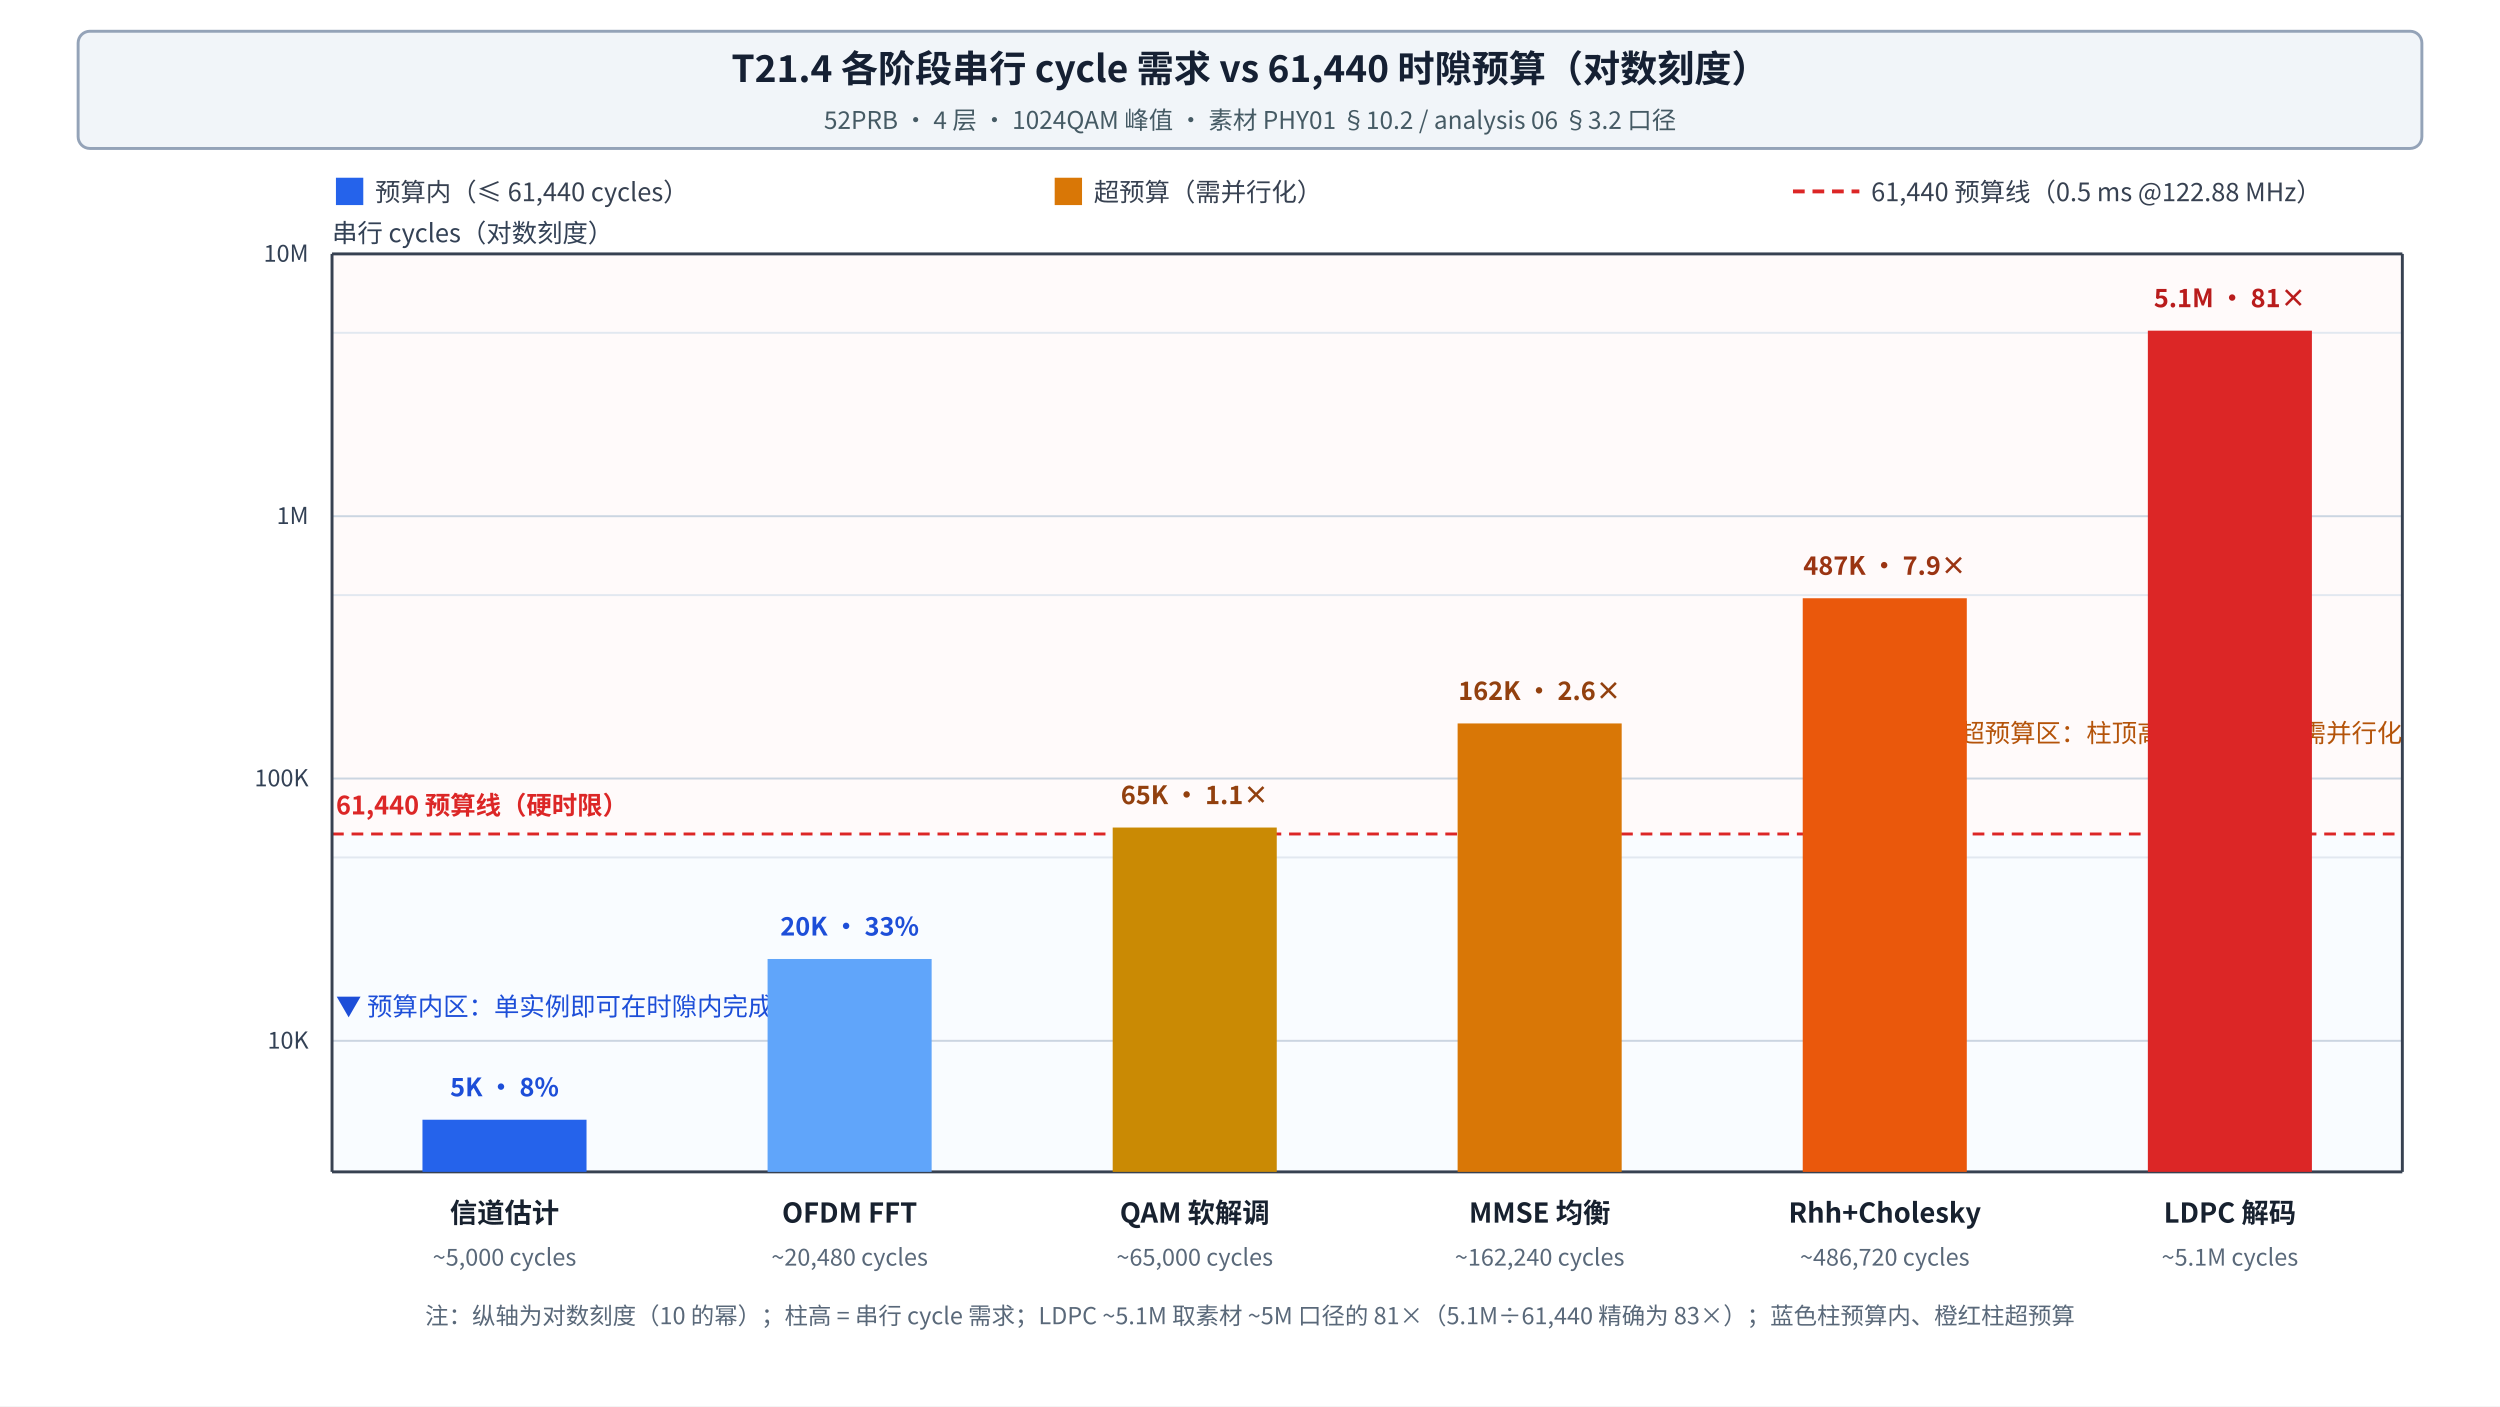
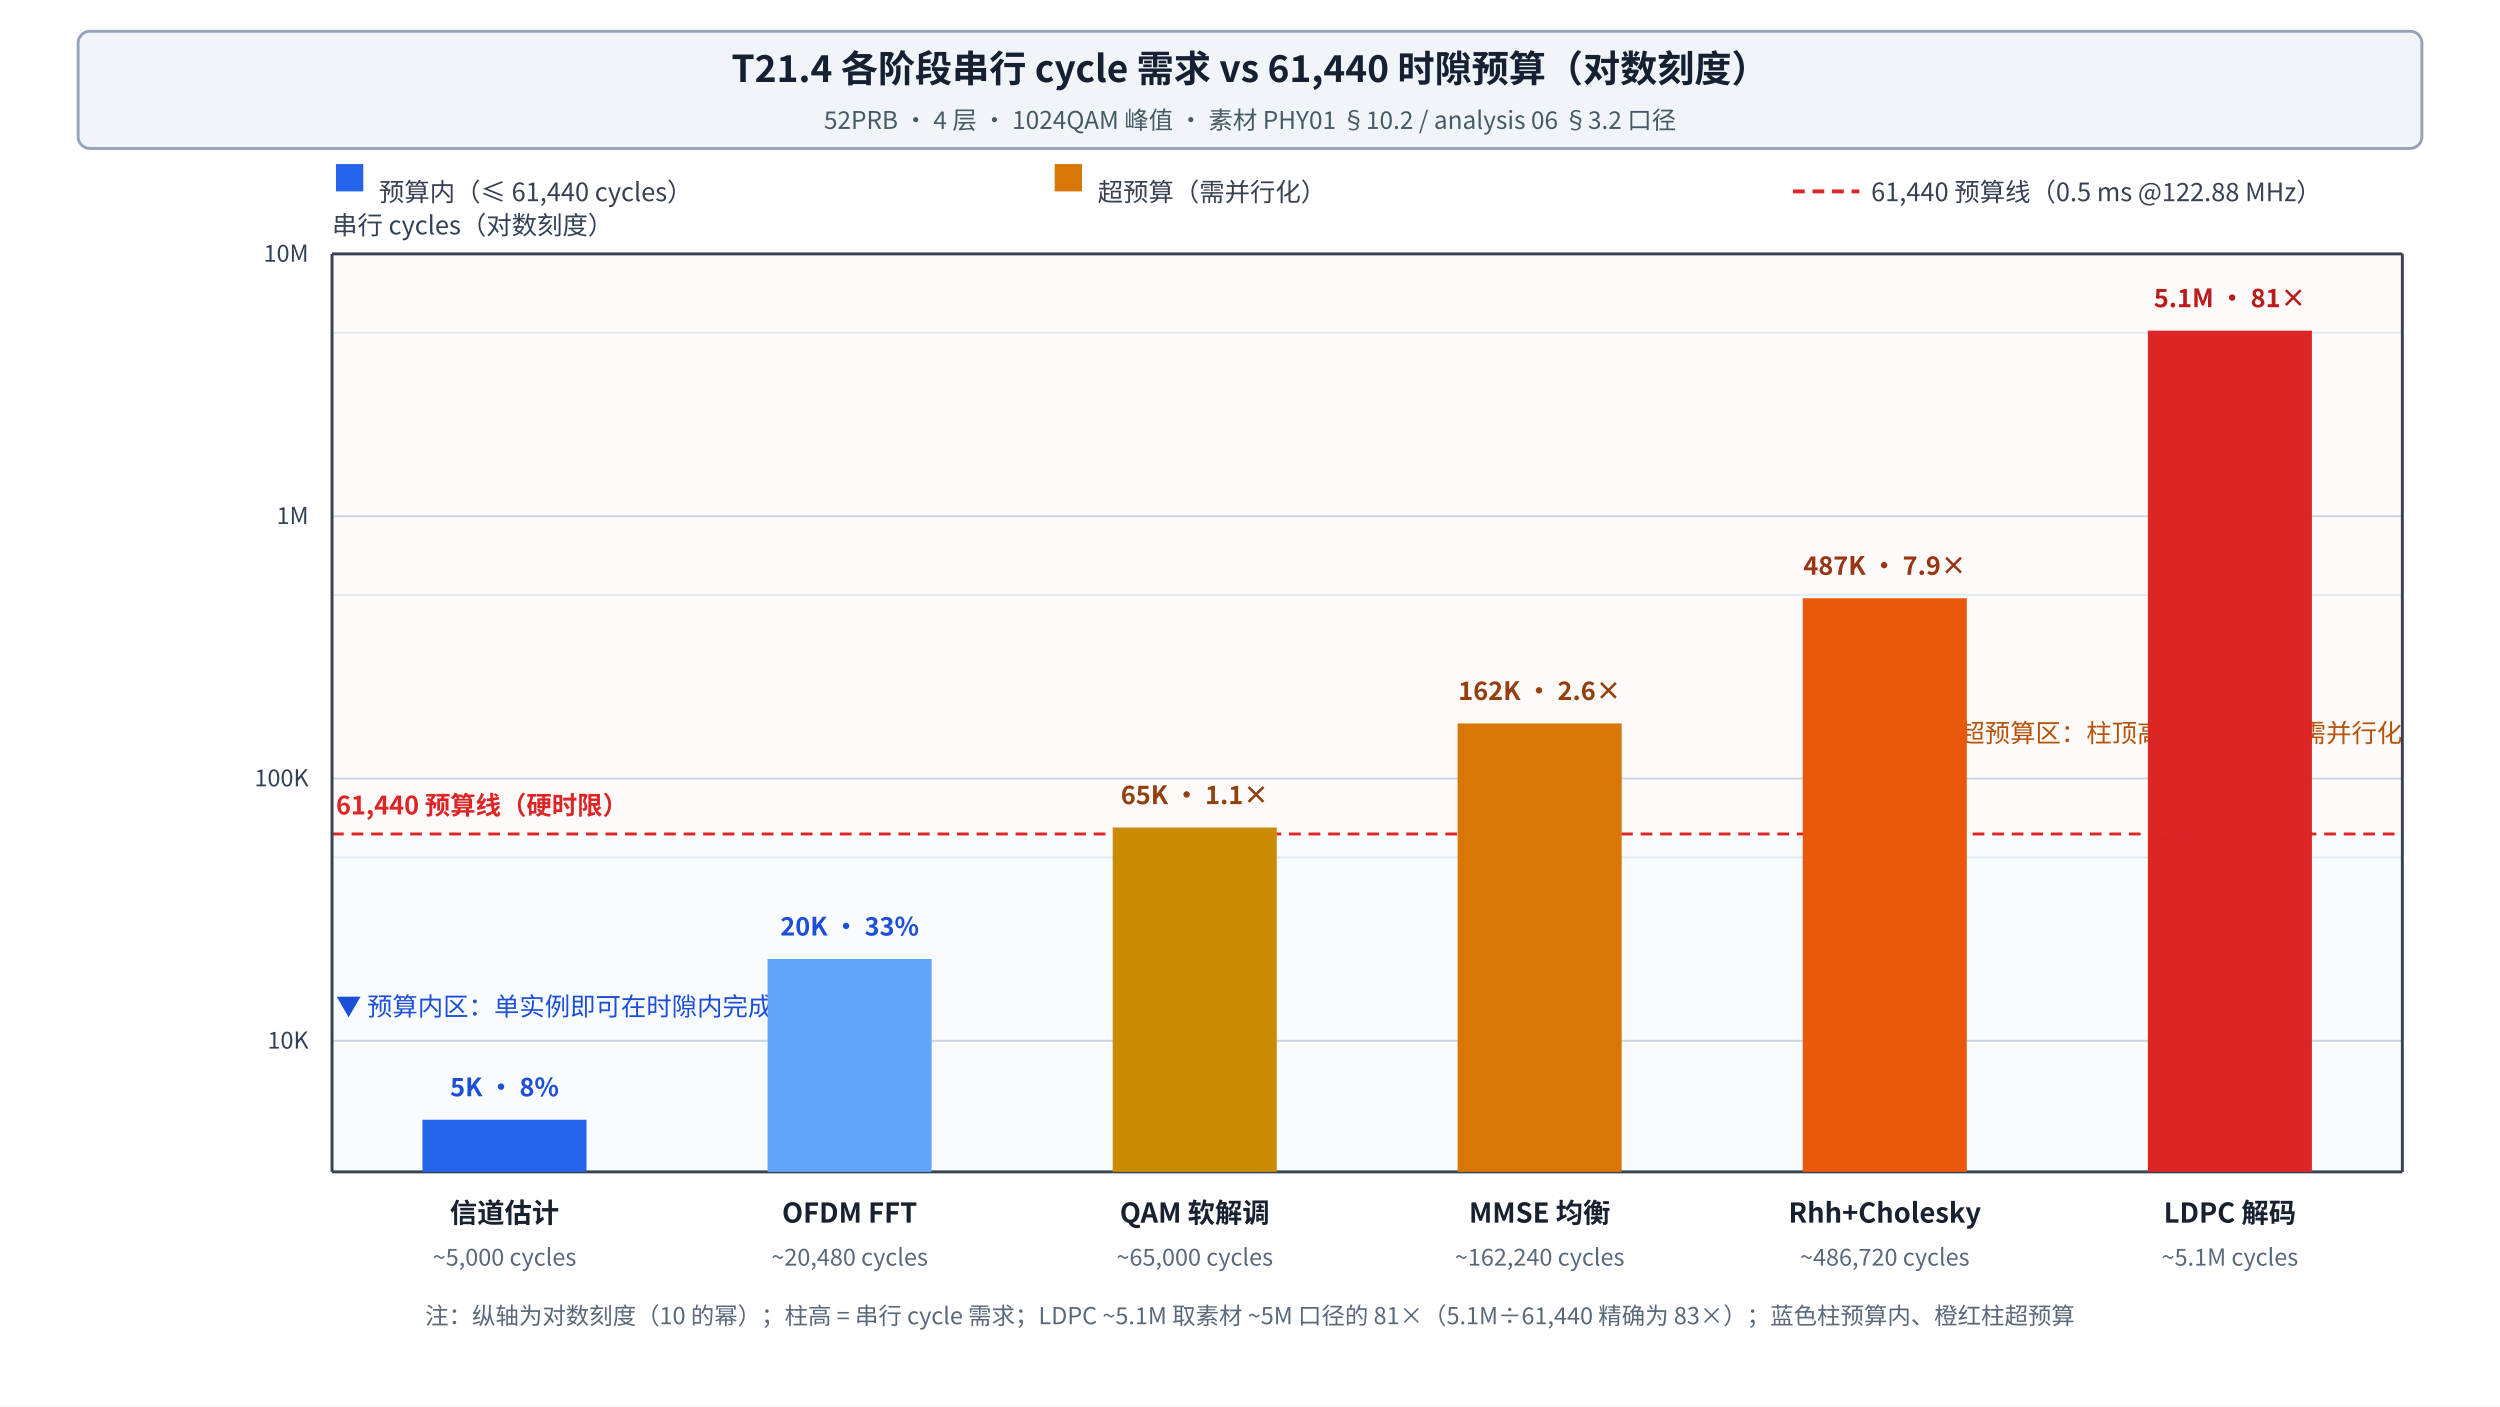
<svg xmlns="http://www.w3.org/2000/svg" width="1280" height="720" viewBox="0 0 1280 720" role="img" font-family="'Noto Sans CJK SC','Source Han Sans SC','PingFang SC','Microsoft YaHei',system-ui,sans-serif">
  <rect x="0" y="0" width="1280" height="720" fill="#FFFFFF" />
  <rect x="40" y="16" width="1200" height="60" rx="6" fill="#F1F5F9" stroke="#94A3B8" stroke-width="1.5" />
  <text x="640" y="42" font-size="19" font-weight="700" fill="#152033" text-anchor="middle">T21.4 各阶段串行 cycle 需求 vs 61,440 时隙预算（对数刻度）</text>
  <text x="640" y="66" font-size="12.5" fill="#455A64" text-anchor="middle">52PRB · 4 层 · 1024QAM 峰值 · 素材 PHY01 §10.2 / analysis 06 §3.2 口径</text>
-   <rect x="172" y="91" width="14" height="14" fill="#2563EB" />
-   <text x="192" y="103" font-size="13" fill="#374151" class="free">预算内（≤ 61,440 cycles）</text>
-   <rect x="540" y="91" width="14" height="14" fill="#D97706" />
-   <text x="560" y="103" font-size="13" fill="#374151" class="free">超预算（需并行化）</text>
+   <rect x="172" y="84" width="14" height="14" fill="#2563EB" />
+   <text x="194" y="103" font-size="13" fill="#374151" class="free">预算内（≤ 61,440 cycles）</text>
+   <rect x="540" y="84" width="14" height="14" fill="#D97706" />
+   <text x="562" y="103" font-size="13" fill="#374151" class="free">超预算（需并行化）</text>
  <line x1="918" y1="98" x2="952" y2="98" stroke="#DC2626" stroke-width="2" stroke-dasharray="6 4" />
  <text x="958" y="103" font-size="13" fill="#374151" class="free">61,440 预算线（0.5 ms @122.88 MHz）</text>
-   <text x="170" y="124" font-size="13" fill="#334155" class="free">串行 cycles（对数刻度）</text>
+   <text x="170" y="120" font-size="13" fill="#334155" class="free">串行 cycles（对数刻度）</text>
  <rect x="170" y="130.0" width="1060" height="297.0" fill="#FEF2F2" opacity="0.35" />
  <rect x="170" y="427.0" width="1060" height="173.0" fill="#EFF6FF" opacity="0.35" />
  <line x1="170" y1="532.9" x2="1230" y2="532.9" stroke="#CBD5E1" stroke-width="1" />
  <line x1="170" y1="439.0" x2="1230" y2="439.0" stroke="#E2E8F0" stroke-width="1" />
  <line x1="170" y1="398.6" x2="1230" y2="398.6" stroke="#CBD5E1" stroke-width="1" />
  <line x1="170" y1="304.7" x2="1230" y2="304.7" stroke="#E2E8F0" stroke-width="1" />
  <line x1="170" y1="264.3" x2="1230" y2="264.3" stroke="#CBD5E1" stroke-width="1" />
  <line x1="170" y1="170.4" x2="1230" y2="170.4" stroke="#E2E8F0" stroke-width="1" />
  <line x1="170" y1="130.0" x2="1230" y2="130.0" stroke="#CBD5E1" stroke-width="1" />
  <text x="158" y="536.9" font-size="12" fill="#334155" text-anchor="end" class="free">10K</text>
  <text x="158" y="402.6" font-size="12" fill="#334155" text-anchor="end" class="free">100K</text>
  <text x="158" y="268.3" font-size="12" fill="#334155" text-anchor="end" class="free">1M</text>
  <text x="158" y="134.0" font-size="12" fill="#334155" text-anchor="end" class="free">10M</text>
  <text x="1230" y="380" font-size="13" fill="#B45309" text-anchor="end" class="free">▲ 超预算区：柱顶高于预算线 → 需并行化</text>
  <text x="172" y="520" font-size="13" fill="#1D4ED8" class="free">▼ 预算内区：单实例即可在时隙内完成</text>
  <line x1="170" y1="427.0" x2="1230" y2="427.0" stroke="#DC2626" stroke-width="1.5" stroke-dasharray="6 4" />
  <text x="172" y="417.0" font-size="13" font-weight="700" fill="#DC2626" class="free">61,440 预算线（硬时限）</text>
  <line x1="170" y1="130.0" x2="1230" y2="130.0" stroke="#374151" stroke-width="1.5" />
  <line x1="170" y1="600.0" x2="1230" y2="600.0" stroke="#374151" stroke-width="1.5" />
  <line x1="170" y1="130.0" x2="170" y2="600.0" stroke="#374151" stroke-width="1.5" />
  <line x1="1230" y1="130.0" x2="1230" y2="600.0" stroke="#374151" stroke-width="1.5" />
  <rect x="216.3" y="573.3" width="84.0" height="26.7" fill="#2563EB" />
  <text x="258.3" y="561.3" font-size="13" font-weight="700" fill="#1D4ED8" text-anchor="middle" class="free">5K · 8%</text>
  <text x="258.3" y="626" font-size="14" font-weight="700" fill="#17212F" text-anchor="middle" class="free">信道估计</text>
  <text x="258.3" y="648" font-size="12" fill="#596879" text-anchor="middle" class="free">~5,000 cycles</text>
  <rect x="393.0" y="491.0" width="84.0" height="109.0" fill="#60A5FA" />
  <text x="435.0" y="479.0" font-size="13" font-weight="700" fill="#1D4ED8" text-anchor="middle" class="free">20K · 33%</text>
  <text x="435.0" y="626" font-size="14" font-weight="700" fill="#17212F" text-anchor="middle" class="free">OFDM FFT</text>
  <text x="435.0" y="648" font-size="12" fill="#596879" text-anchor="middle" class="free">~20,480 cycles</text>
-   <rect x="569.7" y="423.7" width="84.0" height="176.3" fill="#CA8A04" />
+   <rect x="569.7" y="423.7" width="84.0" height="3.3" fill="#CA8A04" />
+   <rect x="569.7" y="427.0" width="84.0" height="173.0" fill="#CA8A04" />
  <text x="611.7" y="411.7" font-size="13" font-weight="700" fill="#92400E" text-anchor="middle" class="free">65K · 1.1×</text>
  <text x="611.7" y="626" font-size="14" font-weight="700" fill="#17212F" text-anchor="middle" class="free">QAM 软解调</text>
  <text x="611.7" y="648" font-size="12" fill="#596879" text-anchor="middle" class="free">~65,000 cycles</text>
-   <rect x="746.3" y="370.4" width="84.0" height="229.6" fill="#D97706" />
+   <rect x="746.3" y="370.4" width="84.0" height="56.6" fill="#D97706" />
+   <rect x="746.3" y="427.0" width="84.0" height="173.0" fill="#D97706" />
  <text x="788.3" y="358.4" font-size="13" font-weight="700" fill="#92400E" text-anchor="middle" class="free">162K · 2.6×</text>
  <text x="788.3" y="626" font-size="14" font-weight="700" fill="#17212F" text-anchor="middle" class="free">MMSE 均衡</text>
  <text x="788.3" y="648" font-size="12" fill="#596879" text-anchor="middle" class="free">~162,240 cycles</text>
-   <rect x="923.0" y="306.3" width="84.0" height="293.7" fill="#EA580C" />
+   <rect x="923.0" y="306.3" width="84.0" height="120.7" fill="#EA580C" />
+   <rect x="923.0" y="427.0" width="84.0" height="173.0" fill="#EA580C" />
  <text x="965.0" y="294.3" font-size="13" font-weight="700" fill="#9A3412" text-anchor="middle" class="free">487K · 7.9×</text>
  <text x="965.0" y="626" font-size="14" font-weight="700" fill="#17212F" text-anchor="middle" class="free">Rhh+Cholesky</text>
  <text x="965.0" y="648" font-size="12" fill="#596879" text-anchor="middle" class="free">~486,720 cycles</text>
-   <rect x="1099.7" y="169.3" width="84.0" height="430.7" fill="#DC2626" />
+   <rect x="1099.7" y="169.3" width="84.0" height="257.7" fill="#DC2626" />
+   <rect x="1099.7" y="427.0" width="84.0" height="173.0" fill="#DC2626" />
  <text x="1141.7" y="157.3" font-size="13" font-weight="700" fill="#B91C1C" text-anchor="middle" class="free">5.1M · 81×</text>
  <text x="1141.7" y="626" font-size="14" font-weight="700" fill="#17212F" text-anchor="middle" class="free">LDPC 解码</text>
  <text x="1141.7" y="648" font-size="12" fill="#596879" text-anchor="middle" class="free">~5.1M cycles</text>
  <text x="640" y="678" font-size="12" fill="#596879" text-anchor="middle" class="free">注：纵轴为对数刻度（10 的幂）；柱高 = 串行 cycle 需求；LDPC ~5.1M 取素材 ~5M 口径的 81×（5.1M÷61,440 精确为 83×）；蓝色柱预算内、橙红柱超预算</text>
</svg>
